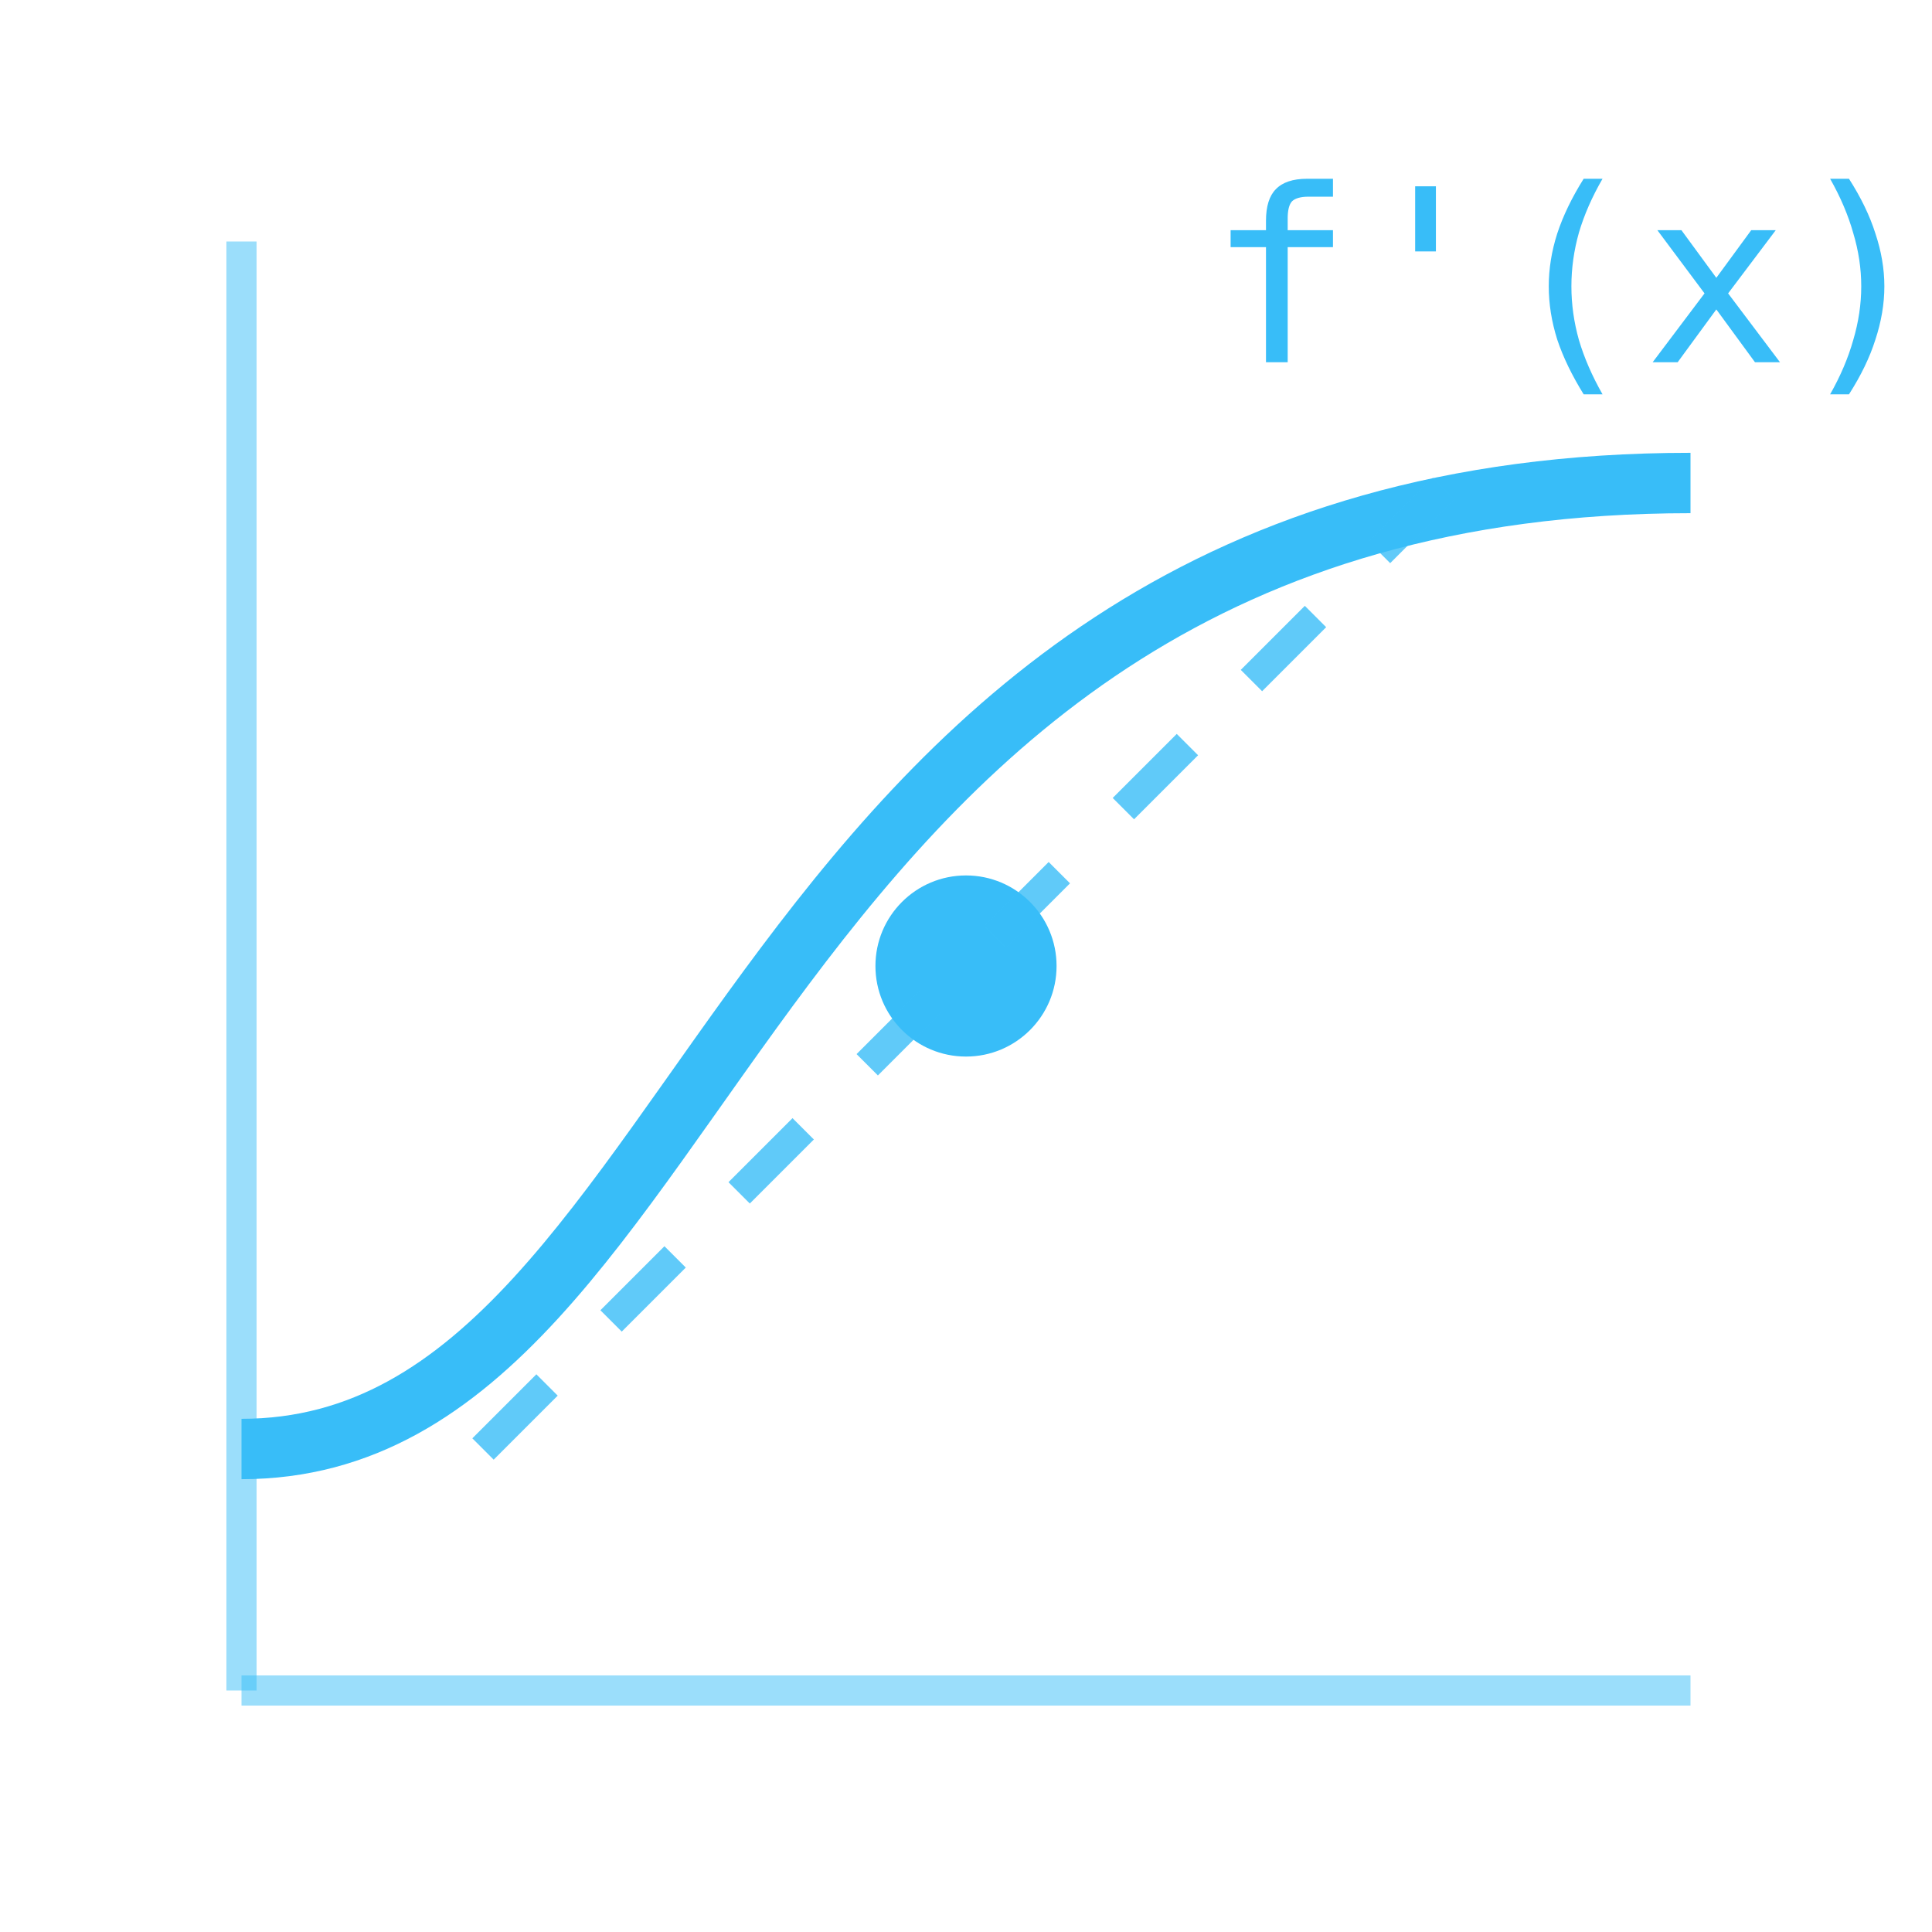
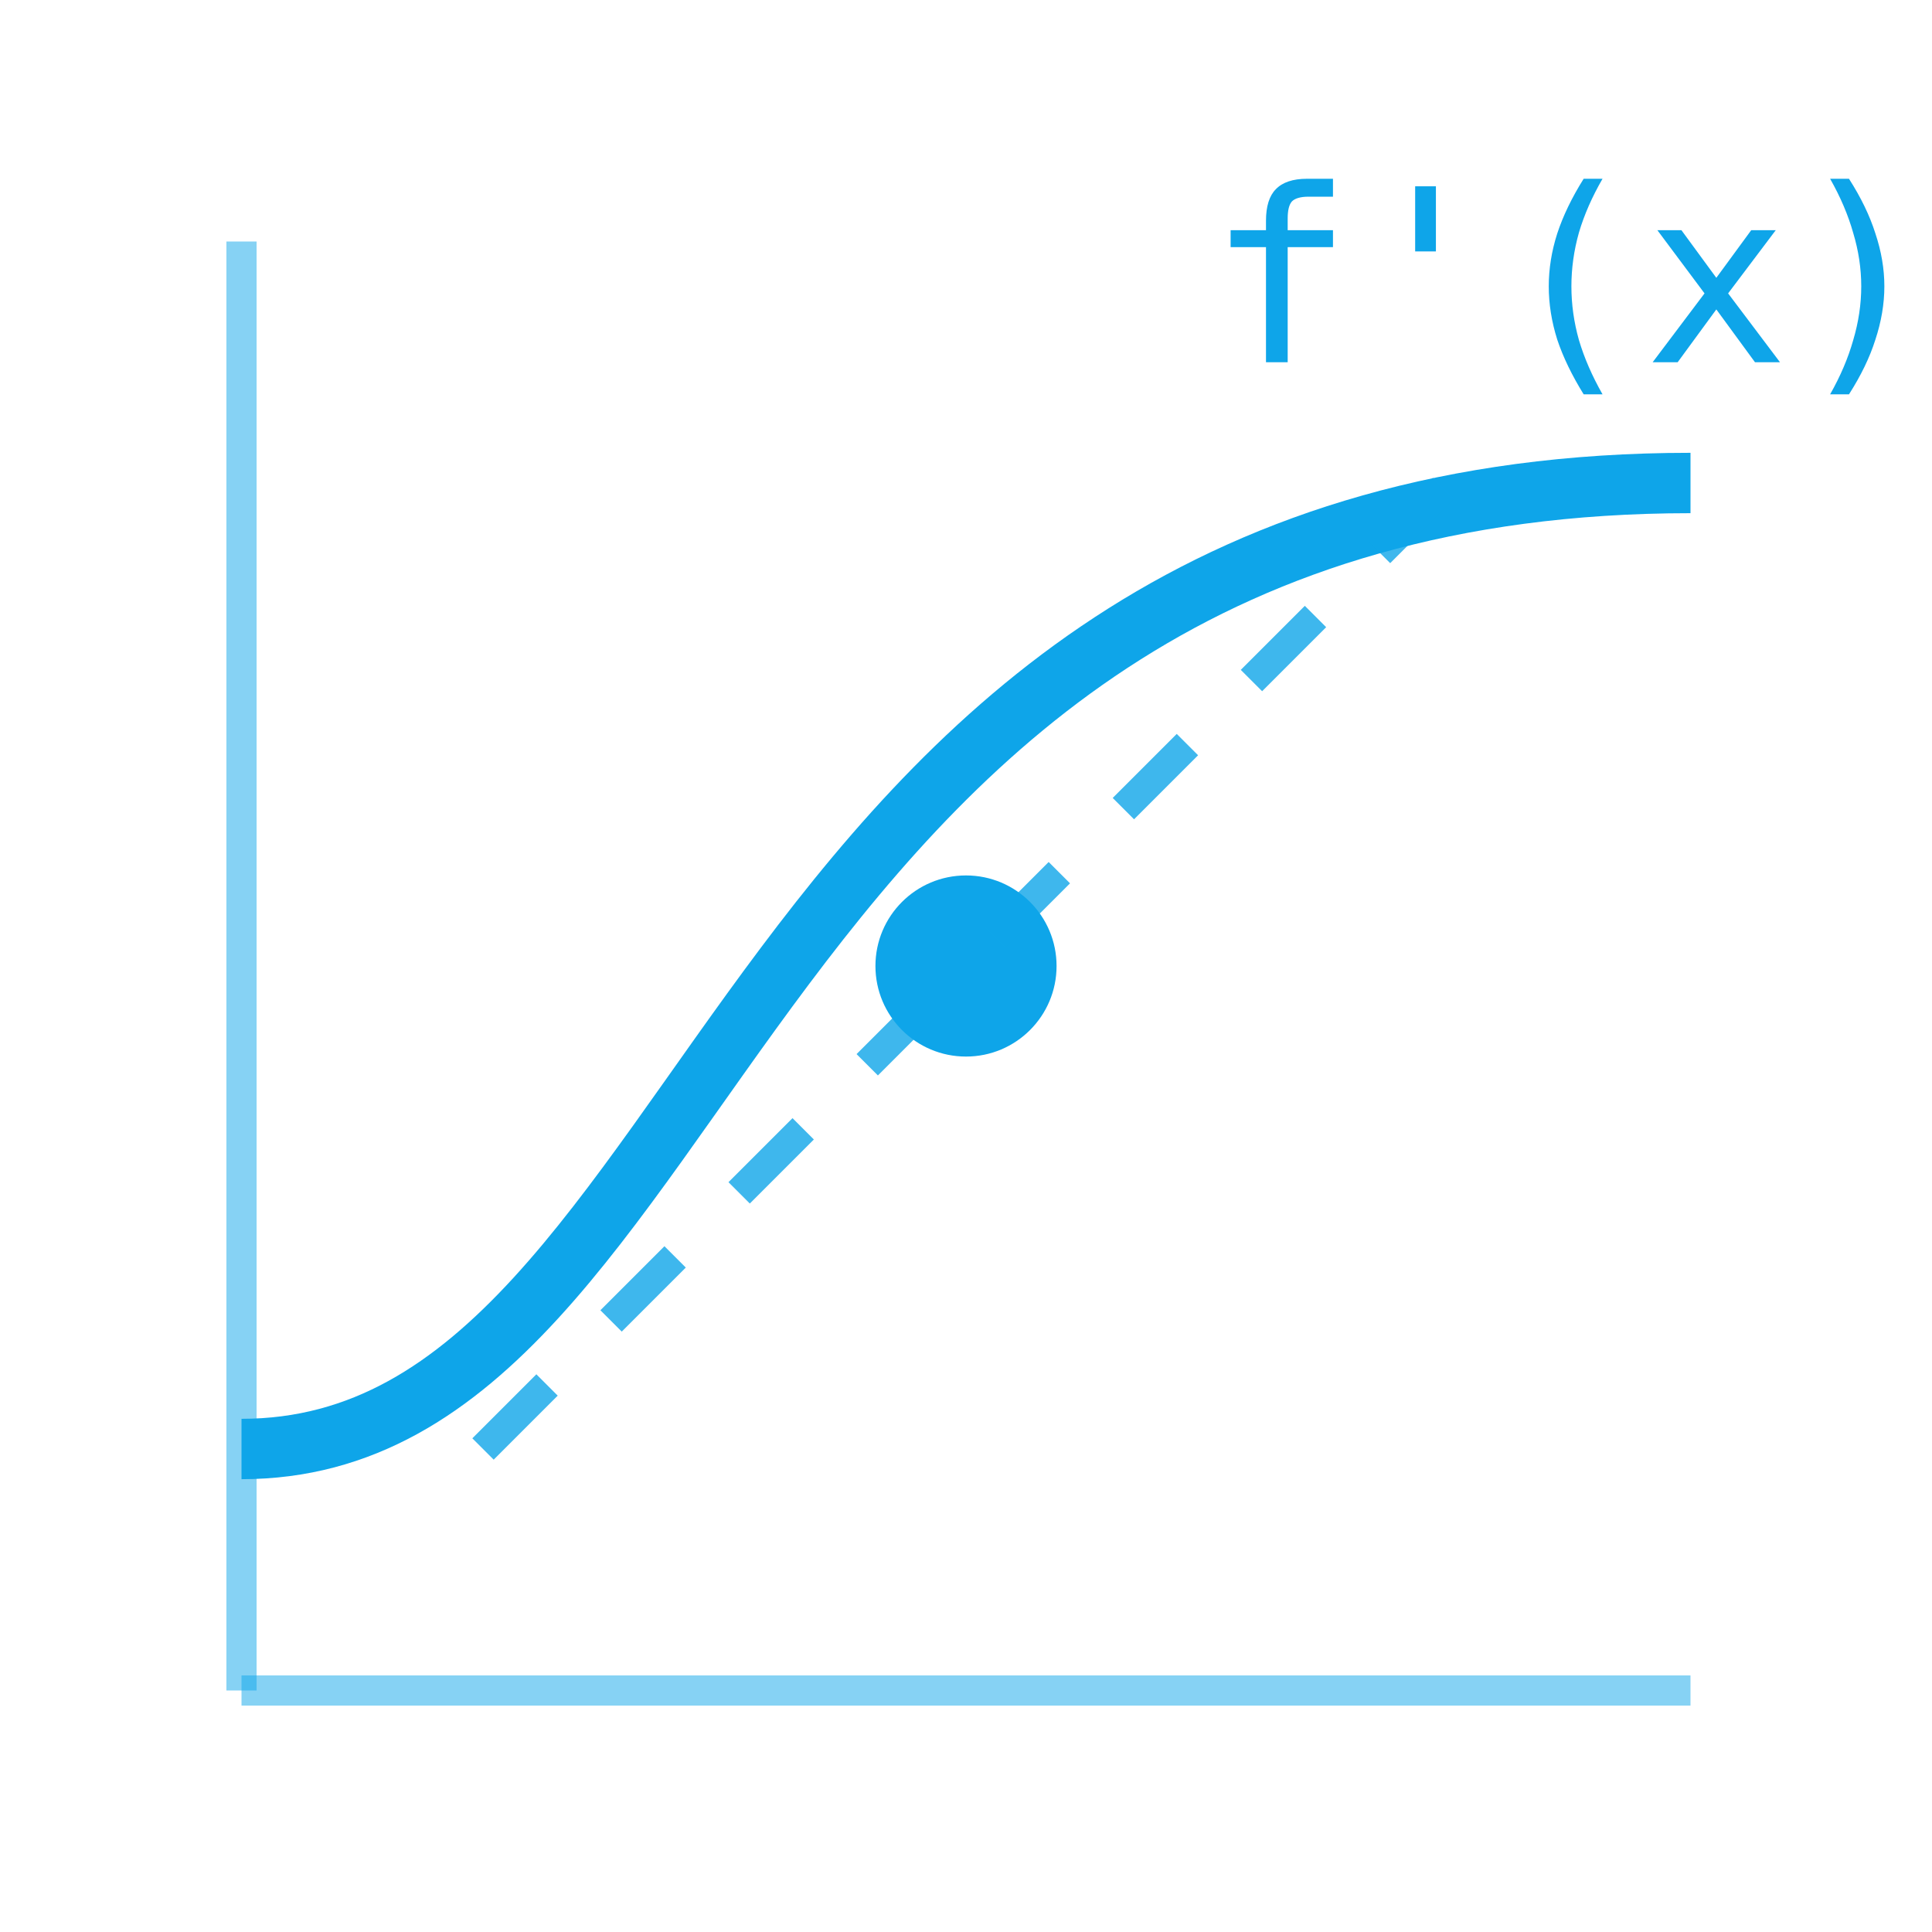
- <svg xmlns="http://www.w3.org/2000/svg" width="64" height="64" viewBox="0 0 64 64" fill="none">
-   <path d="M8 56 L56 56" stroke="#38bdf8" stroke-width="1" opacity="0.5" />
-   <path d="M8 56 L8 8" stroke="#38bdf8" stroke-width="1" opacity="0.5" />
-   <path d="M8 48 C24 48, 24 16, 56 16" stroke="#38bdf8" stroke-width="2" fill="none" />
-   <circle cx="32" cy="32" r="3" fill="#38bdf8" />
-   <path d="M16 48 L48 16" stroke="#38bdf8" stroke-width="1" stroke-dasharray="3 3" opacity="0.8" />
-   <text x="40" y="12" fill="#38bdf8" font-family="monospace" font-size="8">f'(x)</text>
+ <svg xmlns="http://www.w3.org/2000/svg" width="100" height="100" viewBox="0 0 64 64" fill="none">
+   <path d="M8 56 L56 56" stroke="#0EA5E9" stroke-width="1" opacity="0.5" />
+   <path d="M8 56 L8 8" stroke="#0EA5E9" stroke-width="1" opacity="0.5" />
+   <path d="M8 48 C24 48, 24 16, 56 16" stroke="#0EA5E9" stroke-width="2" fill="none" />
+   <circle cx="32" cy="32" r="3" fill="#0EA5E9" />
+   <path d="M16 48 L48 16" stroke="#0EA5E9" stroke-width="1" stroke-dasharray="3 3" opacity="0.8" />
+   <text x="40" y="12" fill="#0EA5E9" font-family="monospace" font-size="8">f'(x)</text>
</svg>
